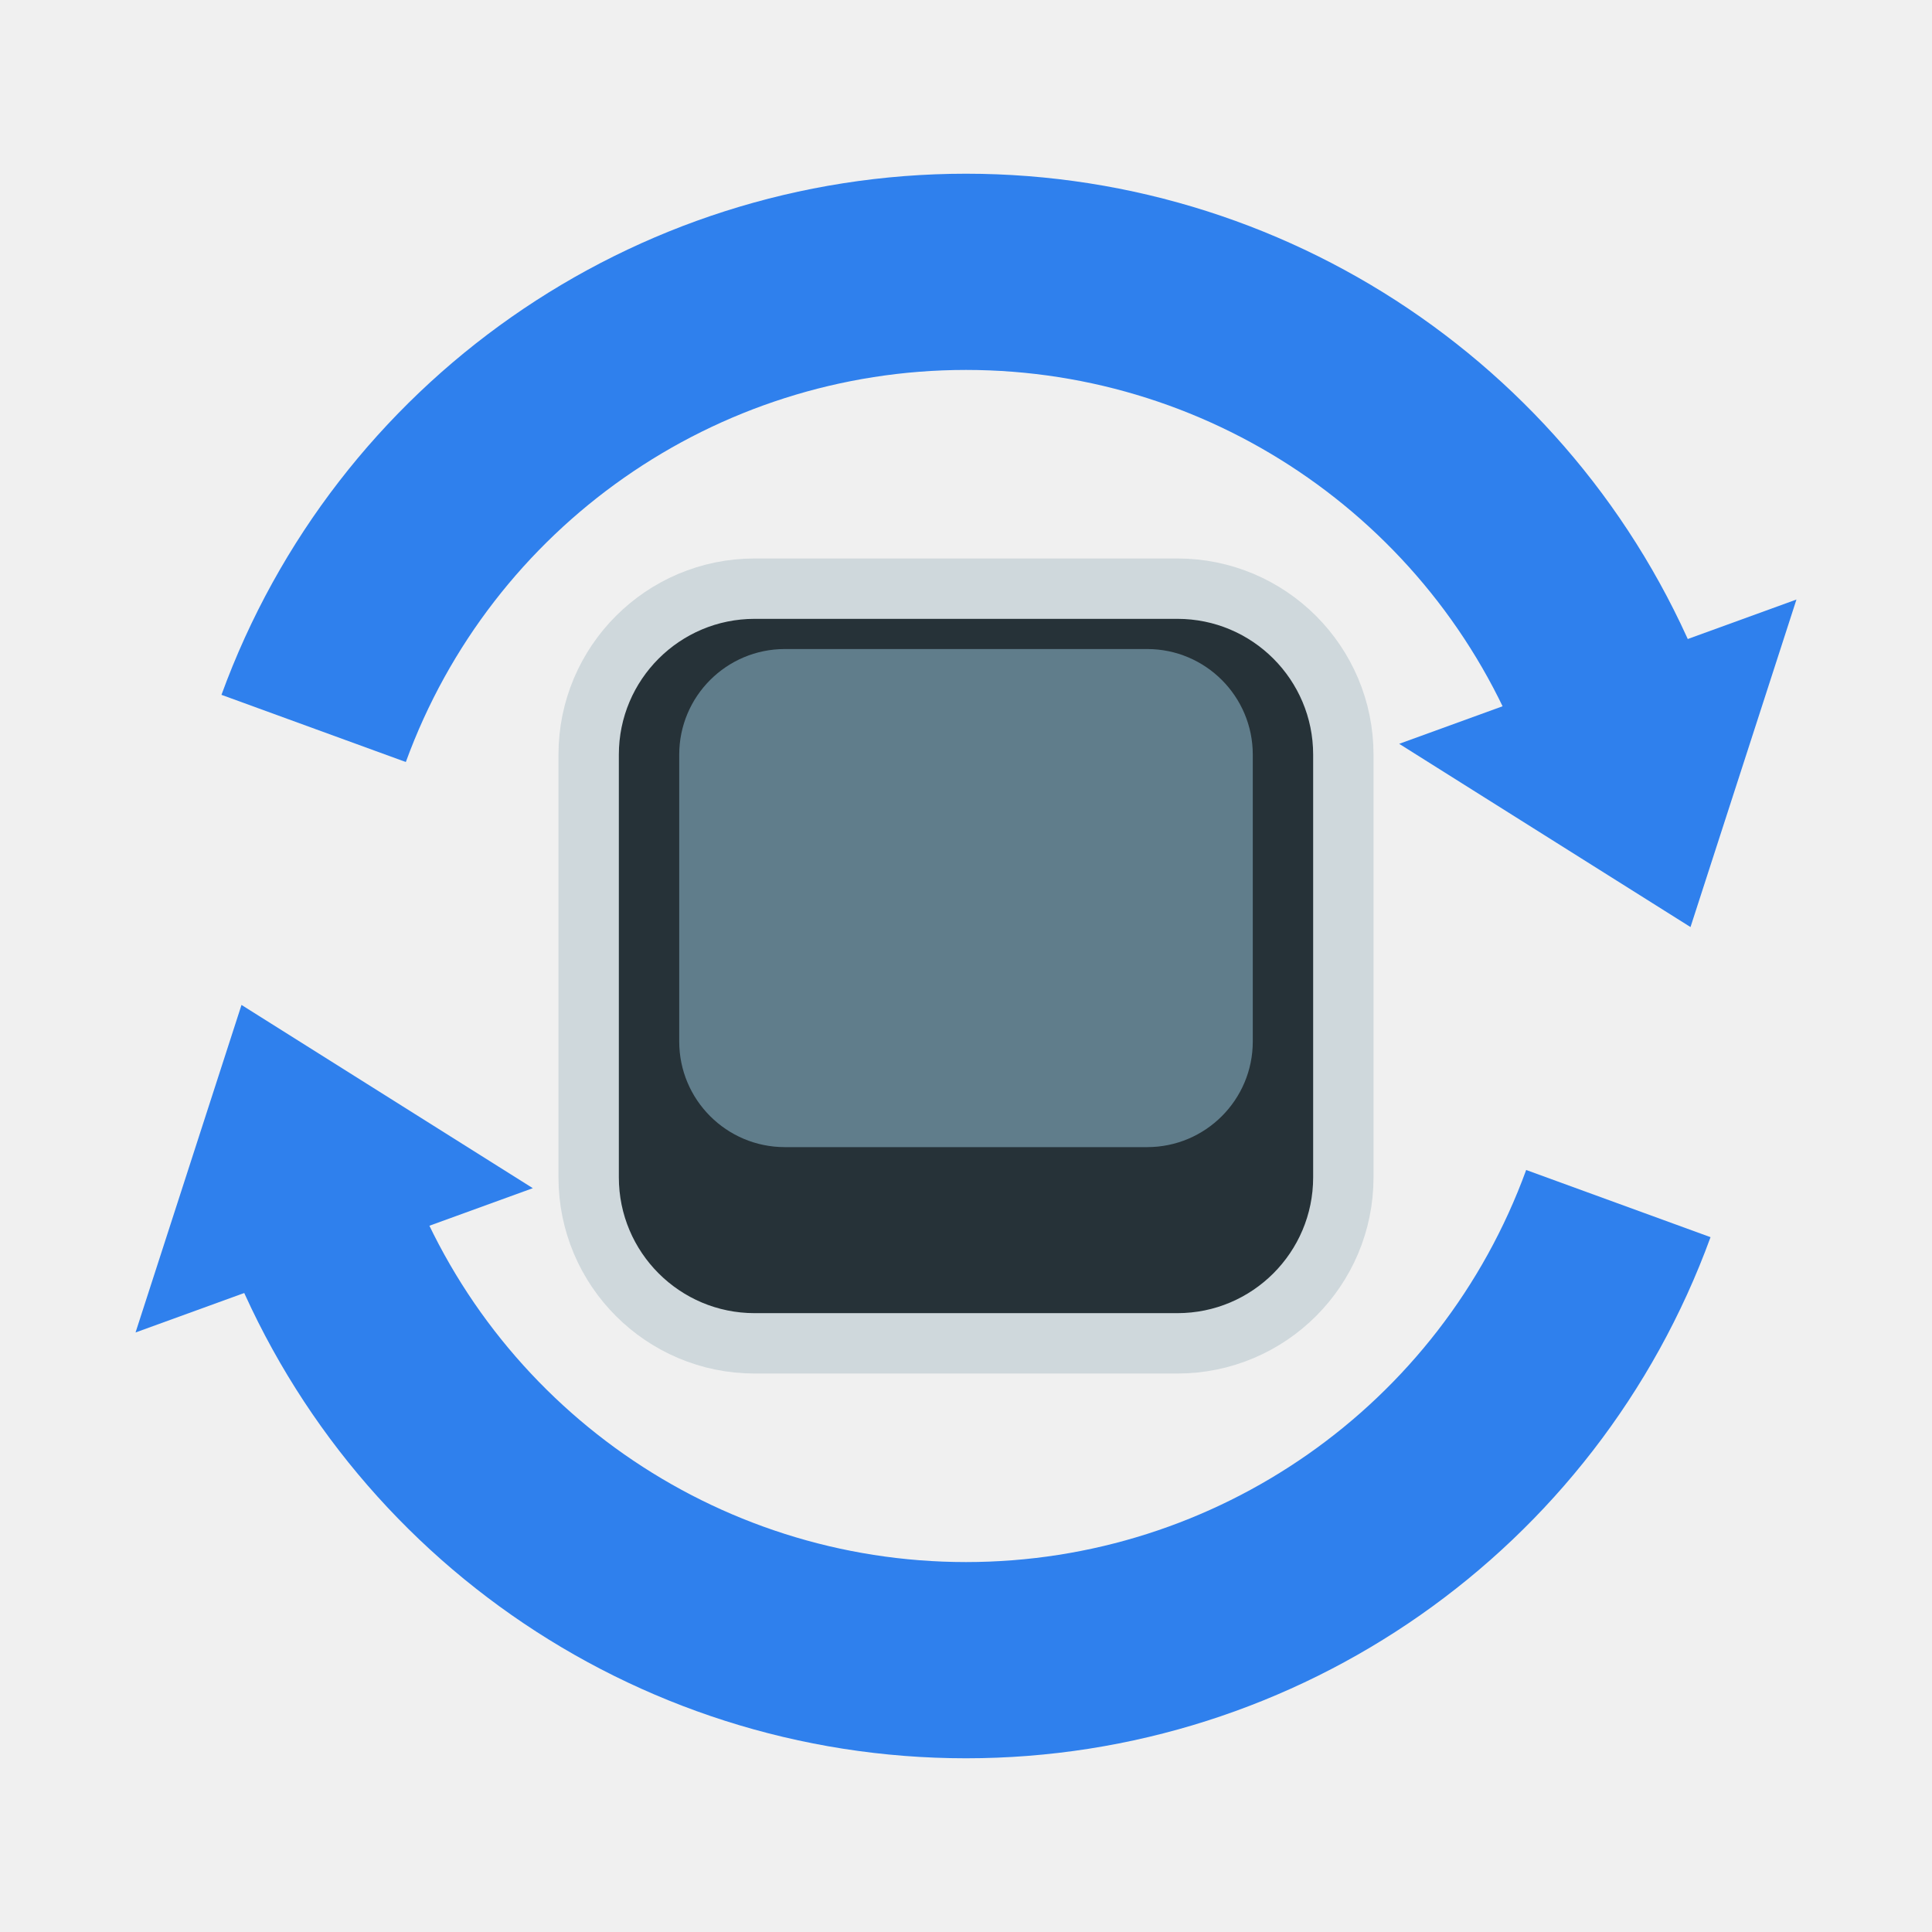
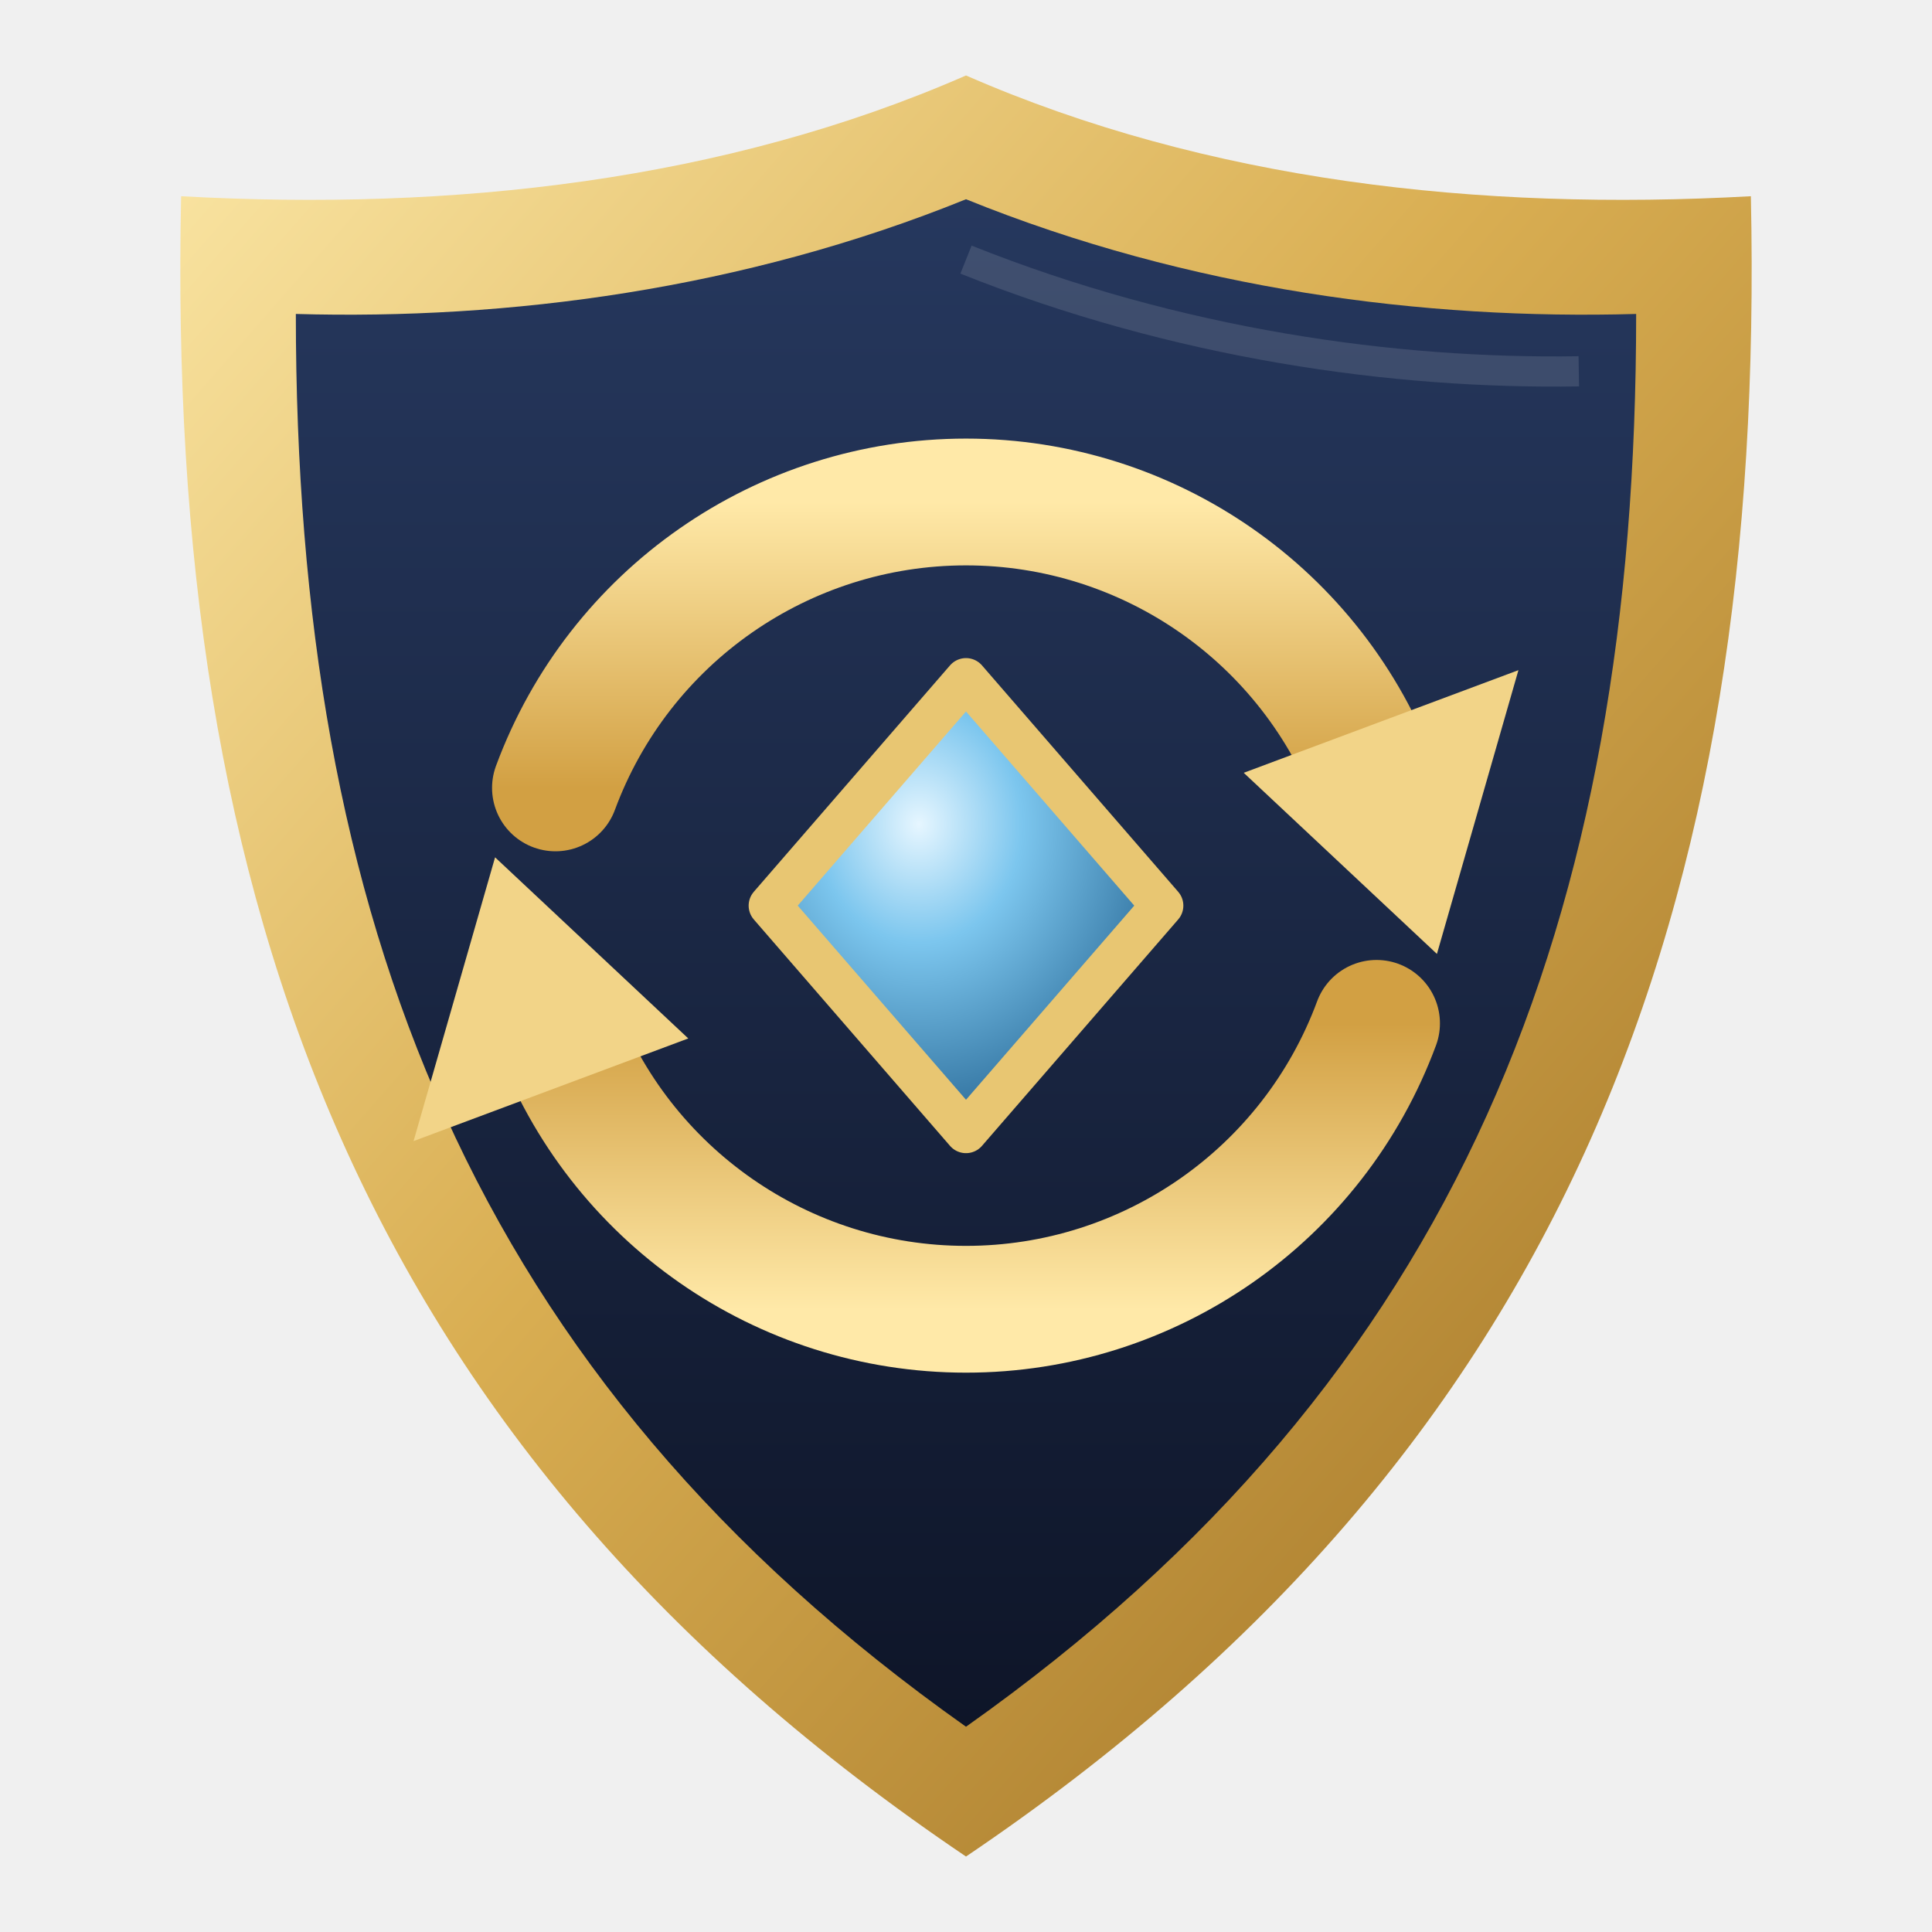
<svg xmlns="http://www.w3.org/2000/svg" xmlns:xlink="http://www.w3.org/1999/xlink" viewBox="0 0 64 64" width="64" height="64">
  <defs>
+     <linearGradient id="field" x1="0" y1="0" x2="0" y2="1">
+       <stop offset="0" stop-color="#26385E" />
+       <stop offset="1" stop-color="#0E1528" />
+     </linearGradient>
+     <linearGradient id="gold" x1="0" y1="0" x2="1" y2="1">
+       <stop offset="0" stop-color="#FBE7A6" />
+       <stop offset="0.45" stop-color="#D9AE52" />
+       <stop offset="1" stop-color="#9C6E22" />
+     </linearGradient>
+     <linearGradient id="goldArrow" x1="0" y1="0" x2="0" y2="1">
+       <stop offset="0" stop-color="#FFE9A8" />
+       <stop offset="1" stop-color="#D2A043" />
+     </linearGradient>
+     <radialGradient id="gem" cx="0.38" cy="0.32" r="0.75">
+       <stop offset="0" stop-color="#E6F6FF" />
+       <stop offset="0.35" stop-color="#7CC6EE" />
+       <stop offset="1" stop-color="#1F5E8C" />
+     </radialGradient>
    <g id="half">
-       <path d="M10.39 24.13 A23 23 0 0 1 53.61 24.13" fill="none" stroke="#2F80ED" stroke-width="6.5" />
-       <polygon points="56.0,30.71 59.51,19.86 46.35,24.64" fill="#2F80ED" />
+       <path d="M18.4 26.1 A14.5 14.5 0 0 1 45.6 26.1" fill="none" stroke="url(#goldArrow)" stroke-width="4.2" stroke-linecap="round" />
+       <polygon points="47.6,31.6 50.3,22.2 41.2,25.6" fill="#F2D488" />
    </g>
  </defs>
+   <path d="M32 2.5 C40 6 49 7 58 6.5 C58.5 30 52 48 32 61.5 C12 48 5.5 30 6 6.5 C15 7 24 6 32 2.5 Z" fill="url(#gold)" />
+   <path d="M32 6.6 C39.4 9.6 47.2 10.6 54.2 10.4 C54.2 30.4 48.4 45.6 32 57.2 C15.6 45.6 9.8 30.4 9.8 10.4 C16.8 10.6 24.6 9.6 32 6.6 Z" fill="url(#field)" />
+   <path d="M32 8.6 C39 11.4 46.2 12.4 52.3 12.3" fill="none" stroke="#FFFFFF" stroke-opacity="0.12" stroke-width="1" />
  <use xlink:href="#half" />
-   <use xlink:href="#half" transform="rotate(180 32 32)" />
-   <rect x="19.5" y="19.5" width="25" height="25" rx="5.5" fill="#263238" stroke="#CFD8DC" stroke-width="2" />
-   <rect x="22.5" y="21.5" width="19" height="16.5" rx="3.5" fill="#607D8B" />
+   <use xlink:href="#half" transform="rotate(180 32 30)" />
+   <path d="M32 22.5 L38.5 30 L32 37.5 L25.5 30 Z" fill="url(#gem)" stroke="#E8C672" stroke-width="1.4" stroke-linejoin="round" />
</svg>
